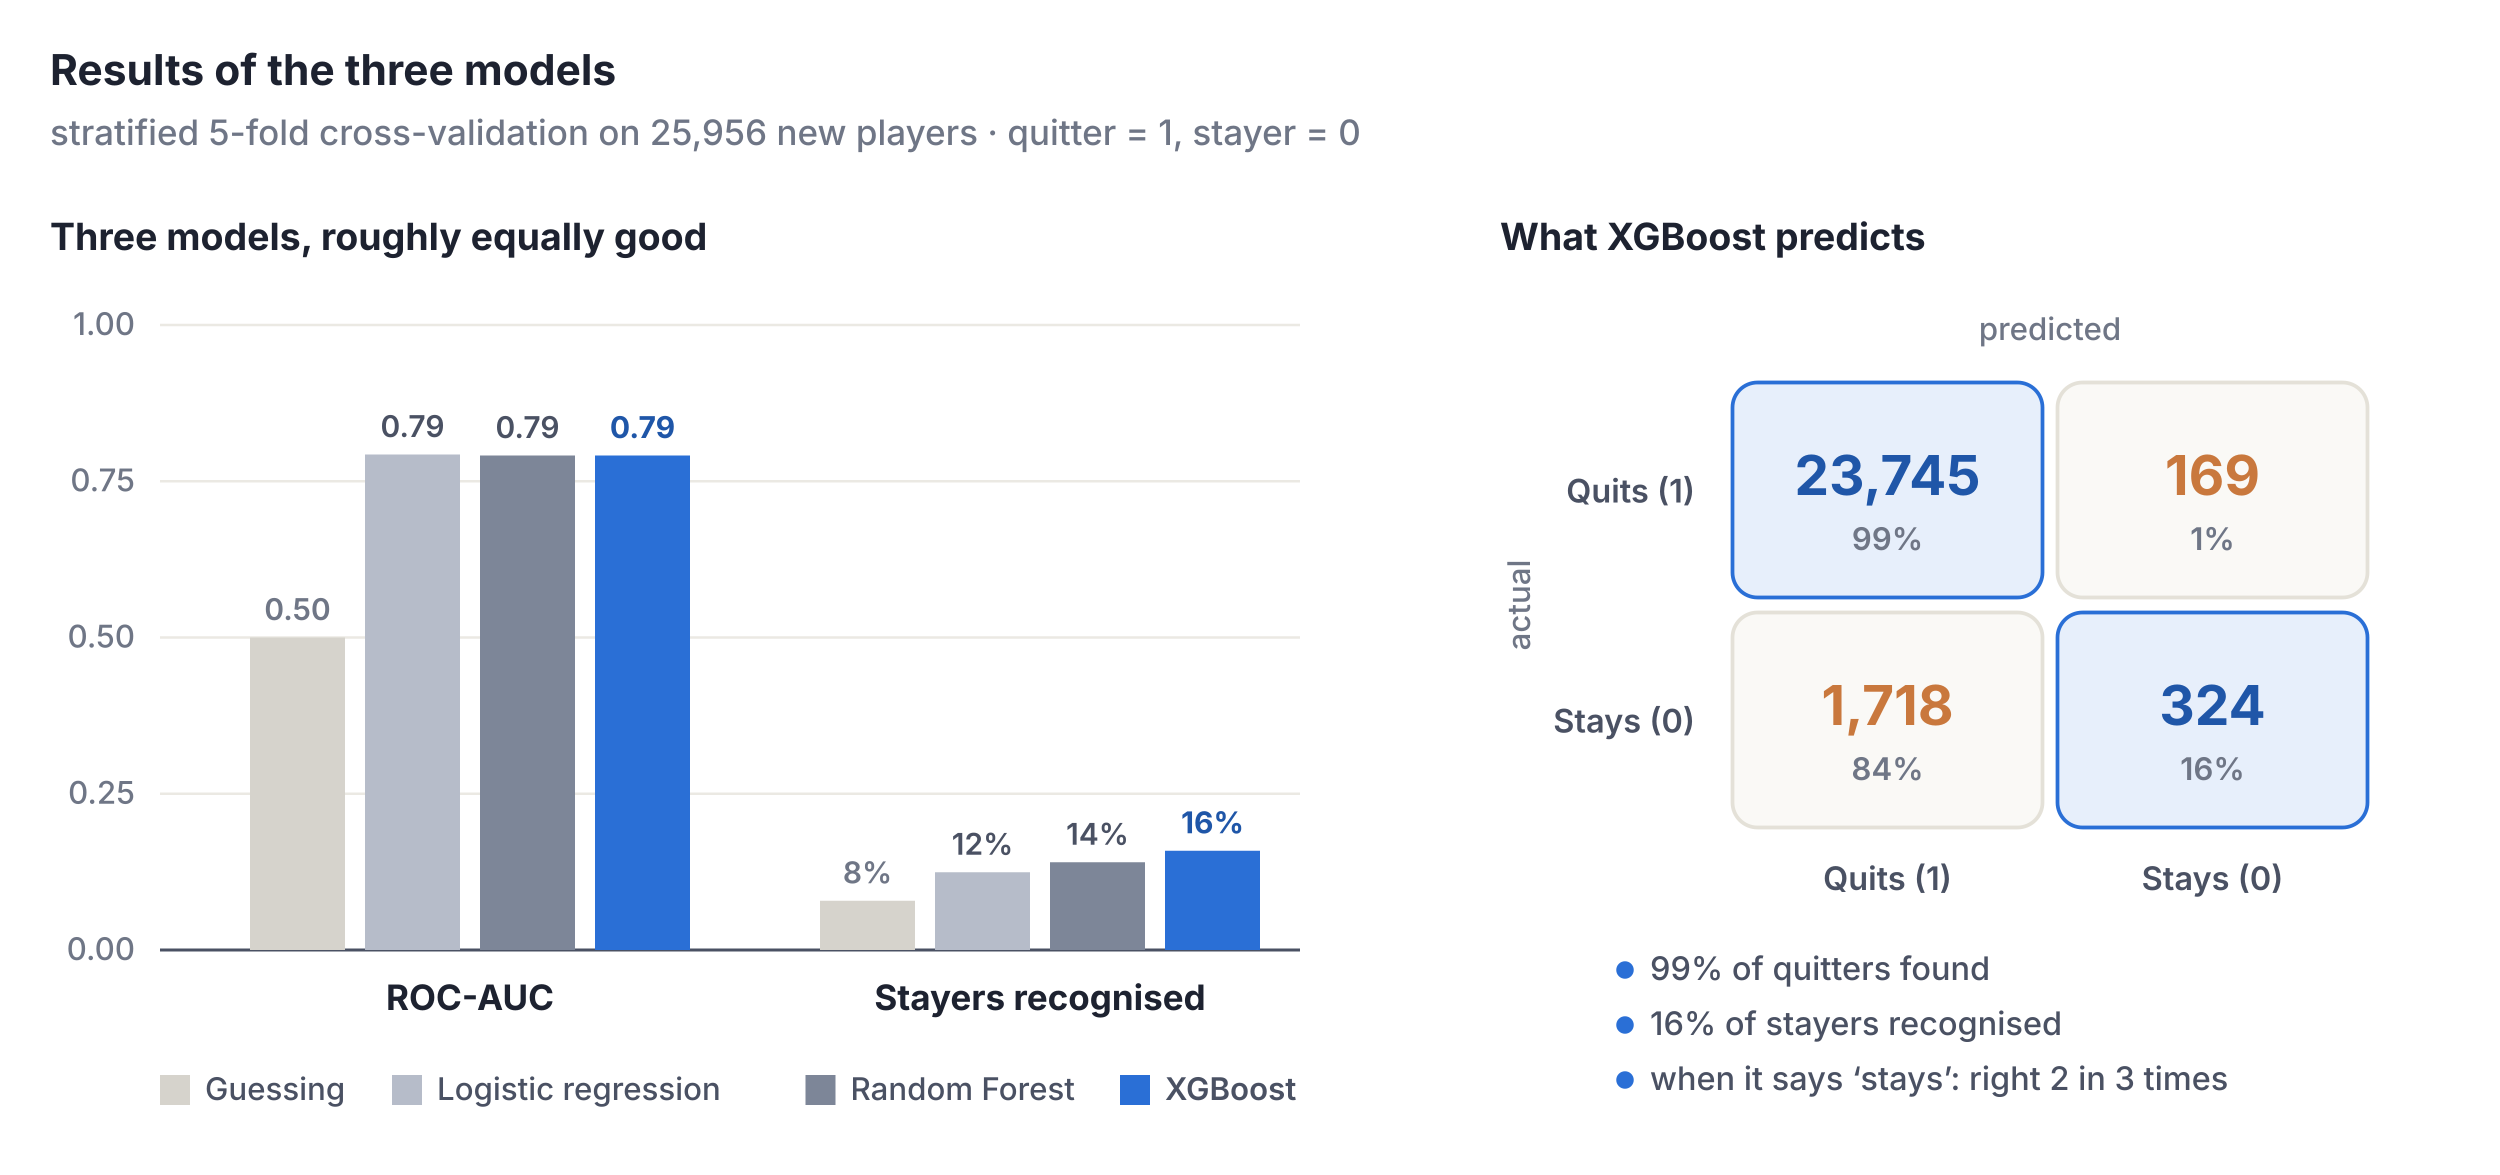
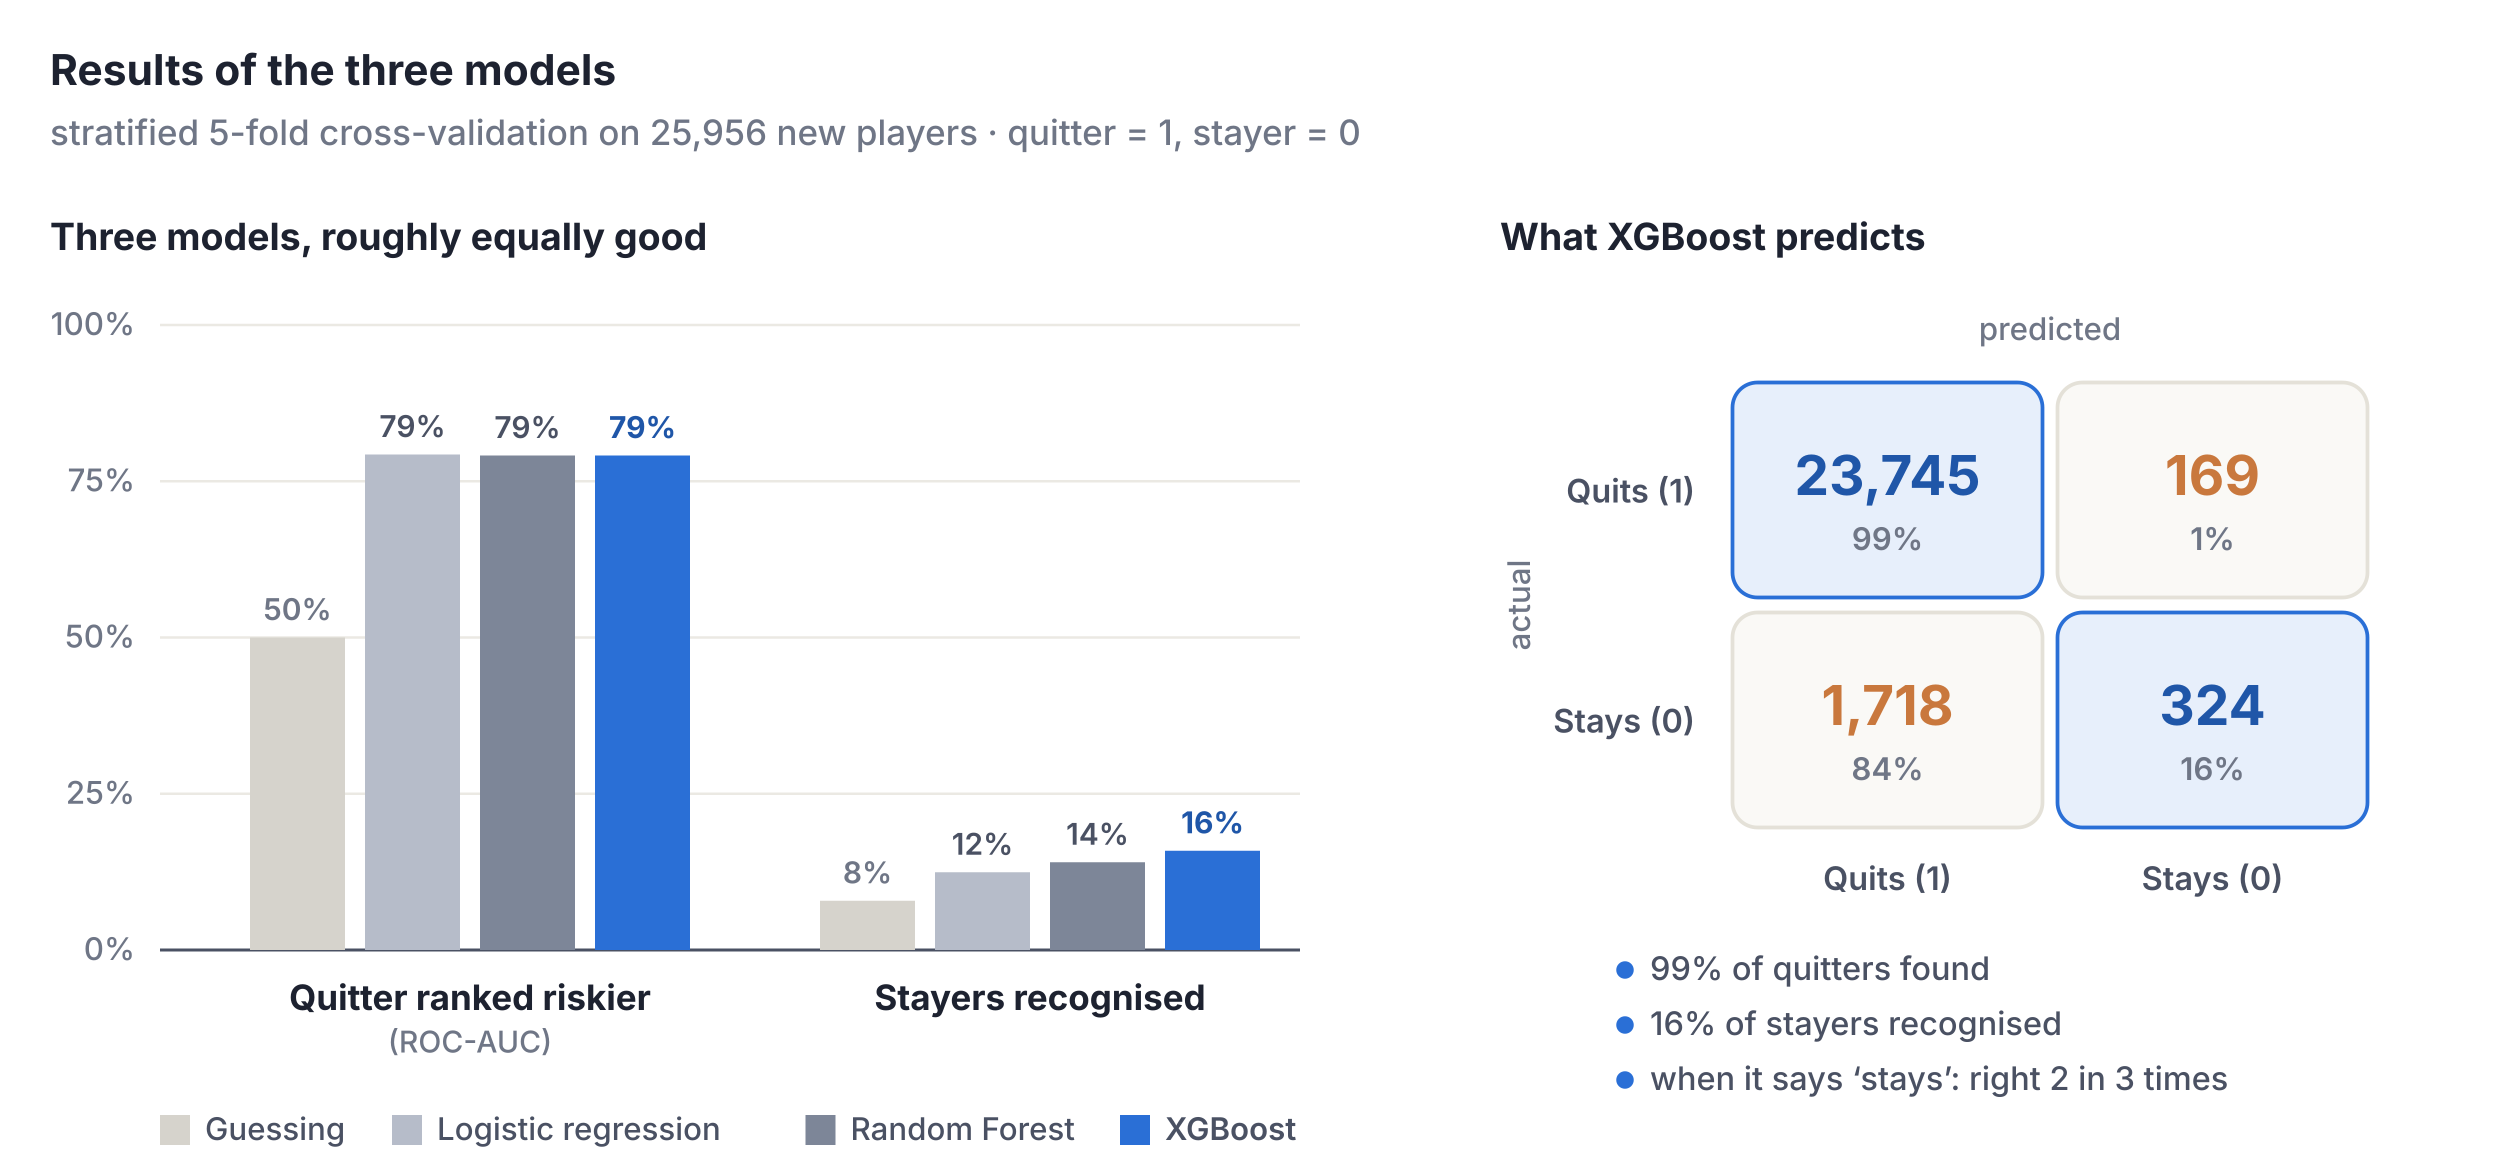
<svg xmlns="http://www.w3.org/2000/svg" viewBox="0 0 1000 470" width="1000" height="470" font-family="Inter, 'Segoe UI', Helvetica, Arial, sans-serif">
  <rect width="1000" height="470" fill="#ffffff" />
  <text x="20.0" y="34.0" font-size="17" fill="#1d2230" font-weight="700" text-anchor="start">Results of the three models</text>
  <text x="20.0" y="58.0" font-size="14" fill="#6f7686" font-weight="500" text-anchor="start">stratified 5-fold cross-validation on 25,956 new players · quitter = 1, stayer = 0</text>
  <text x="20.0" y="100.0" font-size="15" fill="#1d2230" font-weight="700" text-anchor="start">Three models, roughly equally good</text>
  <line x1="64" y1="380.0" x2="520" y2="380.0" stroke="#4a5163" stroke-width="1.2" />
-   <text x="54.0" y="384.0" font-size="12.5" fill="#6f7686" font-weight="500" text-anchor="end">0.00</text>
+   <text x="54.0" y="384.0" font-size="12.5" fill="#6f7686" font-weight="500" text-anchor="end">0%</text>
  <line x1="64" y1="317.5" x2="520" y2="317.5" stroke="#ebe9e3" stroke-width="1" />
-   <text x="54.0" y="321.5" font-size="12.5" fill="#6f7686" font-weight="500" text-anchor="end">0.25</text>
+   <text x="54.0" y="321.5" font-size="12.5" fill="#6f7686" font-weight="500" text-anchor="end">25%</text>
  <line x1="64" y1="255.0" x2="520" y2="255.0" stroke="#ebe9e3" stroke-width="1" />
-   <text x="54.0" y="259.0" font-size="12.5" fill="#6f7686" font-weight="500" text-anchor="end">0.50</text>
+   <text x="54.0" y="259.0" font-size="12.5" fill="#6f7686" font-weight="500" text-anchor="end">50%</text>
  <line x1="64" y1="192.5" x2="520" y2="192.5" stroke="#ebe9e3" stroke-width="1" />
-   <text x="54.0" y="196.5" font-size="12.5" fill="#6f7686" font-weight="500" text-anchor="end">0.75</text>
+   <text x="54.0" y="196.5" font-size="12.5" fill="#6f7686" font-weight="500" text-anchor="end">75%</text>
  <line x1="64" y1="130.0" x2="520" y2="130.0" stroke="#ebe9e3" stroke-width="1" />
-   <text x="54.0" y="134.0" font-size="12.5" fill="#6f7686" font-weight="500" text-anchor="end">1.00</text>
+   <text x="54.0" y="134.0" font-size="12.5" fill="#6f7686" font-weight="500" text-anchor="end">100%</text>
  <rect x="100.0" y="255.0" width="38" height="125.0" fill="#d6d3cc" />
-   <text x="119.0" y="248.0" font-size="12" fill="#6f7686" font-weight="600" text-anchor="middle">0.50</text>
+   <text x="119.0" y="248.0" font-size="12" fill="#6f7686" font-weight="600" text-anchor="middle">50%</text>
  <rect x="146.0" y="181.8" width="38" height="198.2" fill="#b6bcc9" />
-   <text x="165.0" y="174.8" font-size="12" fill="#4a5163" font-weight="600" text-anchor="middle">0.79</text>
+   <text x="165.0" y="174.8" font-size="12" fill="#4a5163" font-weight="600" text-anchor="middle">79%</text>
  <rect x="192.0" y="182.2" width="38" height="197.8" fill="#7d8698" />
-   <text x="211.0" y="175.2" font-size="12" fill="#4a5163" font-weight="600" text-anchor="middle">0.79</text>
+   <text x="211.0" y="175.2" font-size="12" fill="#4a5163" font-weight="600" text-anchor="middle">79%</text>
  <rect x="238.0" y="182.2" width="38" height="197.8" fill="#2a6fd6" />
-   <text x="257.0" y="175.2" font-size="12" fill="#1f56a8" font-weight="700" text-anchor="middle">0.79</text>
-   <text x="188.0" y="404.0" font-size="14" fill="#1d2230" font-weight="700" text-anchor="middle">ROC-AUC</text>
+   <text x="257.0" y="175.2" font-size="12" fill="#1f56a8" font-weight="700" text-anchor="middle">79%</text>
+   <text x="188.0" y="404.0" font-size="14" fill="#1d2230" font-weight="700" text-anchor="middle">Quitter ranked riskier</text>
+   <text x="188.0" y="421.0" font-size="12" fill="#6f7686" font-weight="500" text-anchor="middle">(ROC-AUC)</text>
  <rect x="328.0" y="360.3" width="38" height="19.7" fill="#d6d3cc" />
  <text x="347.0" y="353.3" font-size="12" fill="#6f7686" font-weight="600" text-anchor="middle">8%</text>
  <rect x="374.0" y="348.9" width="38" height="31.1" fill="#b6bcc9" />
  <text x="393.0" y="341.9" font-size="12" fill="#4a5163" font-weight="600" text-anchor="middle">12%</text>
  <rect x="420.0" y="344.9" width="38" height="35.1" fill="#7d8698" />
  <text x="439.0" y="337.9" font-size="12" fill="#4a5163" font-weight="600" text-anchor="middle">14%</text>
  <rect x="466.0" y="340.3" width="38" height="39.7" fill="#2a6fd6" />
  <text x="485.0" y="333.3" font-size="12" fill="#1f56a8" font-weight="700" text-anchor="middle">16%</text>
  <text x="416.0" y="404.0" font-size="14" fill="#1d2230" font-weight="700" text-anchor="middle">Stayers recognised</text>
-   <rect x="64" y="430" width="12" height="12" fill="#d6d3cc" />
-   <text x="82.0" y="440.0" font-size="12.5" fill="#4a5163" font-weight="500" text-anchor="start">Guessing</text>
-   <rect x="156.8" y="430" width="12" height="12" fill="#b6bcc9" />
-   <text x="174.8" y="440.0" font-size="12.5" fill="#4a5163" font-weight="500" text-anchor="start">Logistic regression</text>
-   <rect x="322.2" y="430" width="12" height="12" fill="#7d8698" />
-   <text x="340.2" y="440.0" font-size="12.5" fill="#4a5163" font-weight="500" text-anchor="start">Random Forest</text>
-   <rect x="448.0" y="430" width="12" height="12" fill="#2a6fd6" />
-   <text x="466.0" y="440.0" font-size="12.5" fill="#4a5163" font-weight="600" text-anchor="start">XGBoost</text>
+   <rect x="64" y="446" width="12" height="12" fill="#d6d3cc" />
+   <text x="82.0" y="456.0" font-size="12.5" fill="#4a5163" font-weight="500" text-anchor="start">Guessing</text>
+   <rect x="156.8" y="446" width="12" height="12" fill="#b6bcc9" />
+   <text x="174.8" y="456.0" font-size="12.5" fill="#4a5163" font-weight="500" text-anchor="start">Logistic regression</text>
+   <rect x="322.2" y="446" width="12" height="12" fill="#7d8698" />
+   <text x="340.2" y="456.0" font-size="12.5" fill="#4a5163" font-weight="500" text-anchor="start">Random Forest</text>
+   <rect x="448.0" y="446" width="12" height="12" fill="#2a6fd6" />
+   <text x="466.0" y="456.0" font-size="12.5" fill="#4a5163" font-weight="600" text-anchor="start">XGBoost</text>
  <text x="600.0" y="100.0" font-size="15" fill="#1d2230" font-weight="700" text-anchor="start">What XGBoost predicts</text>
  <text x="820.0" y="136.0" font-size="12.5" fill="#6f7686" font-weight="500" text-anchor="middle">predicted</text>
  <text x="755.0" y="356.0" font-size="13" fill="#4a5163" font-weight="600" text-anchor="middle">Quits (1)</text>
  <text x="678.0" y="201.0" font-size="13" fill="#4a5163" font-weight="600" text-anchor="end">Quits (1)</text>
  <text x="885.0" y="356.0" font-size="13" fill="#4a5163" font-weight="600" text-anchor="middle">Stays (0)</text>
  <text x="678.0" y="293.0" font-size="13" fill="#4a5163" font-weight="600" text-anchor="end">Stays (0)</text>
  <text x="0" y="0" font-size="12.5" fill="#6f7686" font-weight="500" text-anchor="middle" transform="translate(612 242.0) rotate(-90)">actual</text>
  <rect x="693" y="153" width="124" height="86" rx="10" fill="#e7effb" stroke="#2a6fd6" stroke-width="1.5" />
  <text x="755.0" y="198.0" font-size="22" fill="#1f56a8" font-weight="700" text-anchor="middle">23,745</text>
  <text x="755.0" y="220.0" font-size="12.5" fill="#6f7686" font-weight="600" text-anchor="middle">99%</text>
  <rect x="823" y="153" width="124" height="86" rx="10" fill="#faf9f6" stroke="#e4e1d8" stroke-width="1.5" />
  <text x="885.0" y="198.0" font-size="22" fill="#c9783d" font-weight="700" text-anchor="middle">169</text>
  <text x="885.0" y="220.0" font-size="12.5" fill="#6f7686" font-weight="600" text-anchor="middle">1%</text>
  <rect x="693" y="245" width="124" height="86" rx="10" fill="#faf9f6" stroke="#e4e1d8" stroke-width="1.5" />
  <text x="755.0" y="290.0" font-size="22" fill="#c9783d" font-weight="700" text-anchor="middle">1,718</text>
  <text x="755.0" y="312.0" font-size="12.5" fill="#6f7686" font-weight="600" text-anchor="middle">84%</text>
  <rect x="823" y="245" width="124" height="86" rx="10" fill="#e7effb" stroke="#2a6fd6" stroke-width="1.5" />
  <text x="885.0" y="290.0" font-size="22" fill="#1f56a8" font-weight="700" text-anchor="middle">324</text>
  <text x="885.0" y="312.0" font-size="12.5" fill="#6f7686" font-weight="600" text-anchor="middle">16%</text>
  <circle cx="650" cy="388" r="3.5" fill="#2a6fd6" />
  <text x="660.0" y="392.0" font-size="13" fill="#4a5163" font-weight="500" text-anchor="start">99% of quitters found</text>
  <circle cx="650" cy="410" r="3.5" fill="#2a6fd6" />
  <text x="660.0" y="414.0" font-size="13" fill="#4a5163" font-weight="500" text-anchor="start">16% of stayers recognised</text>
  <circle cx="650" cy="432" r="3.5" fill="#2a6fd6" />
  <text x="660.0" y="436.0" font-size="13" fill="#4a5163" font-weight="500" text-anchor="start">when it says ‘stays’: right 2 in 3 times</text>
</svg>
